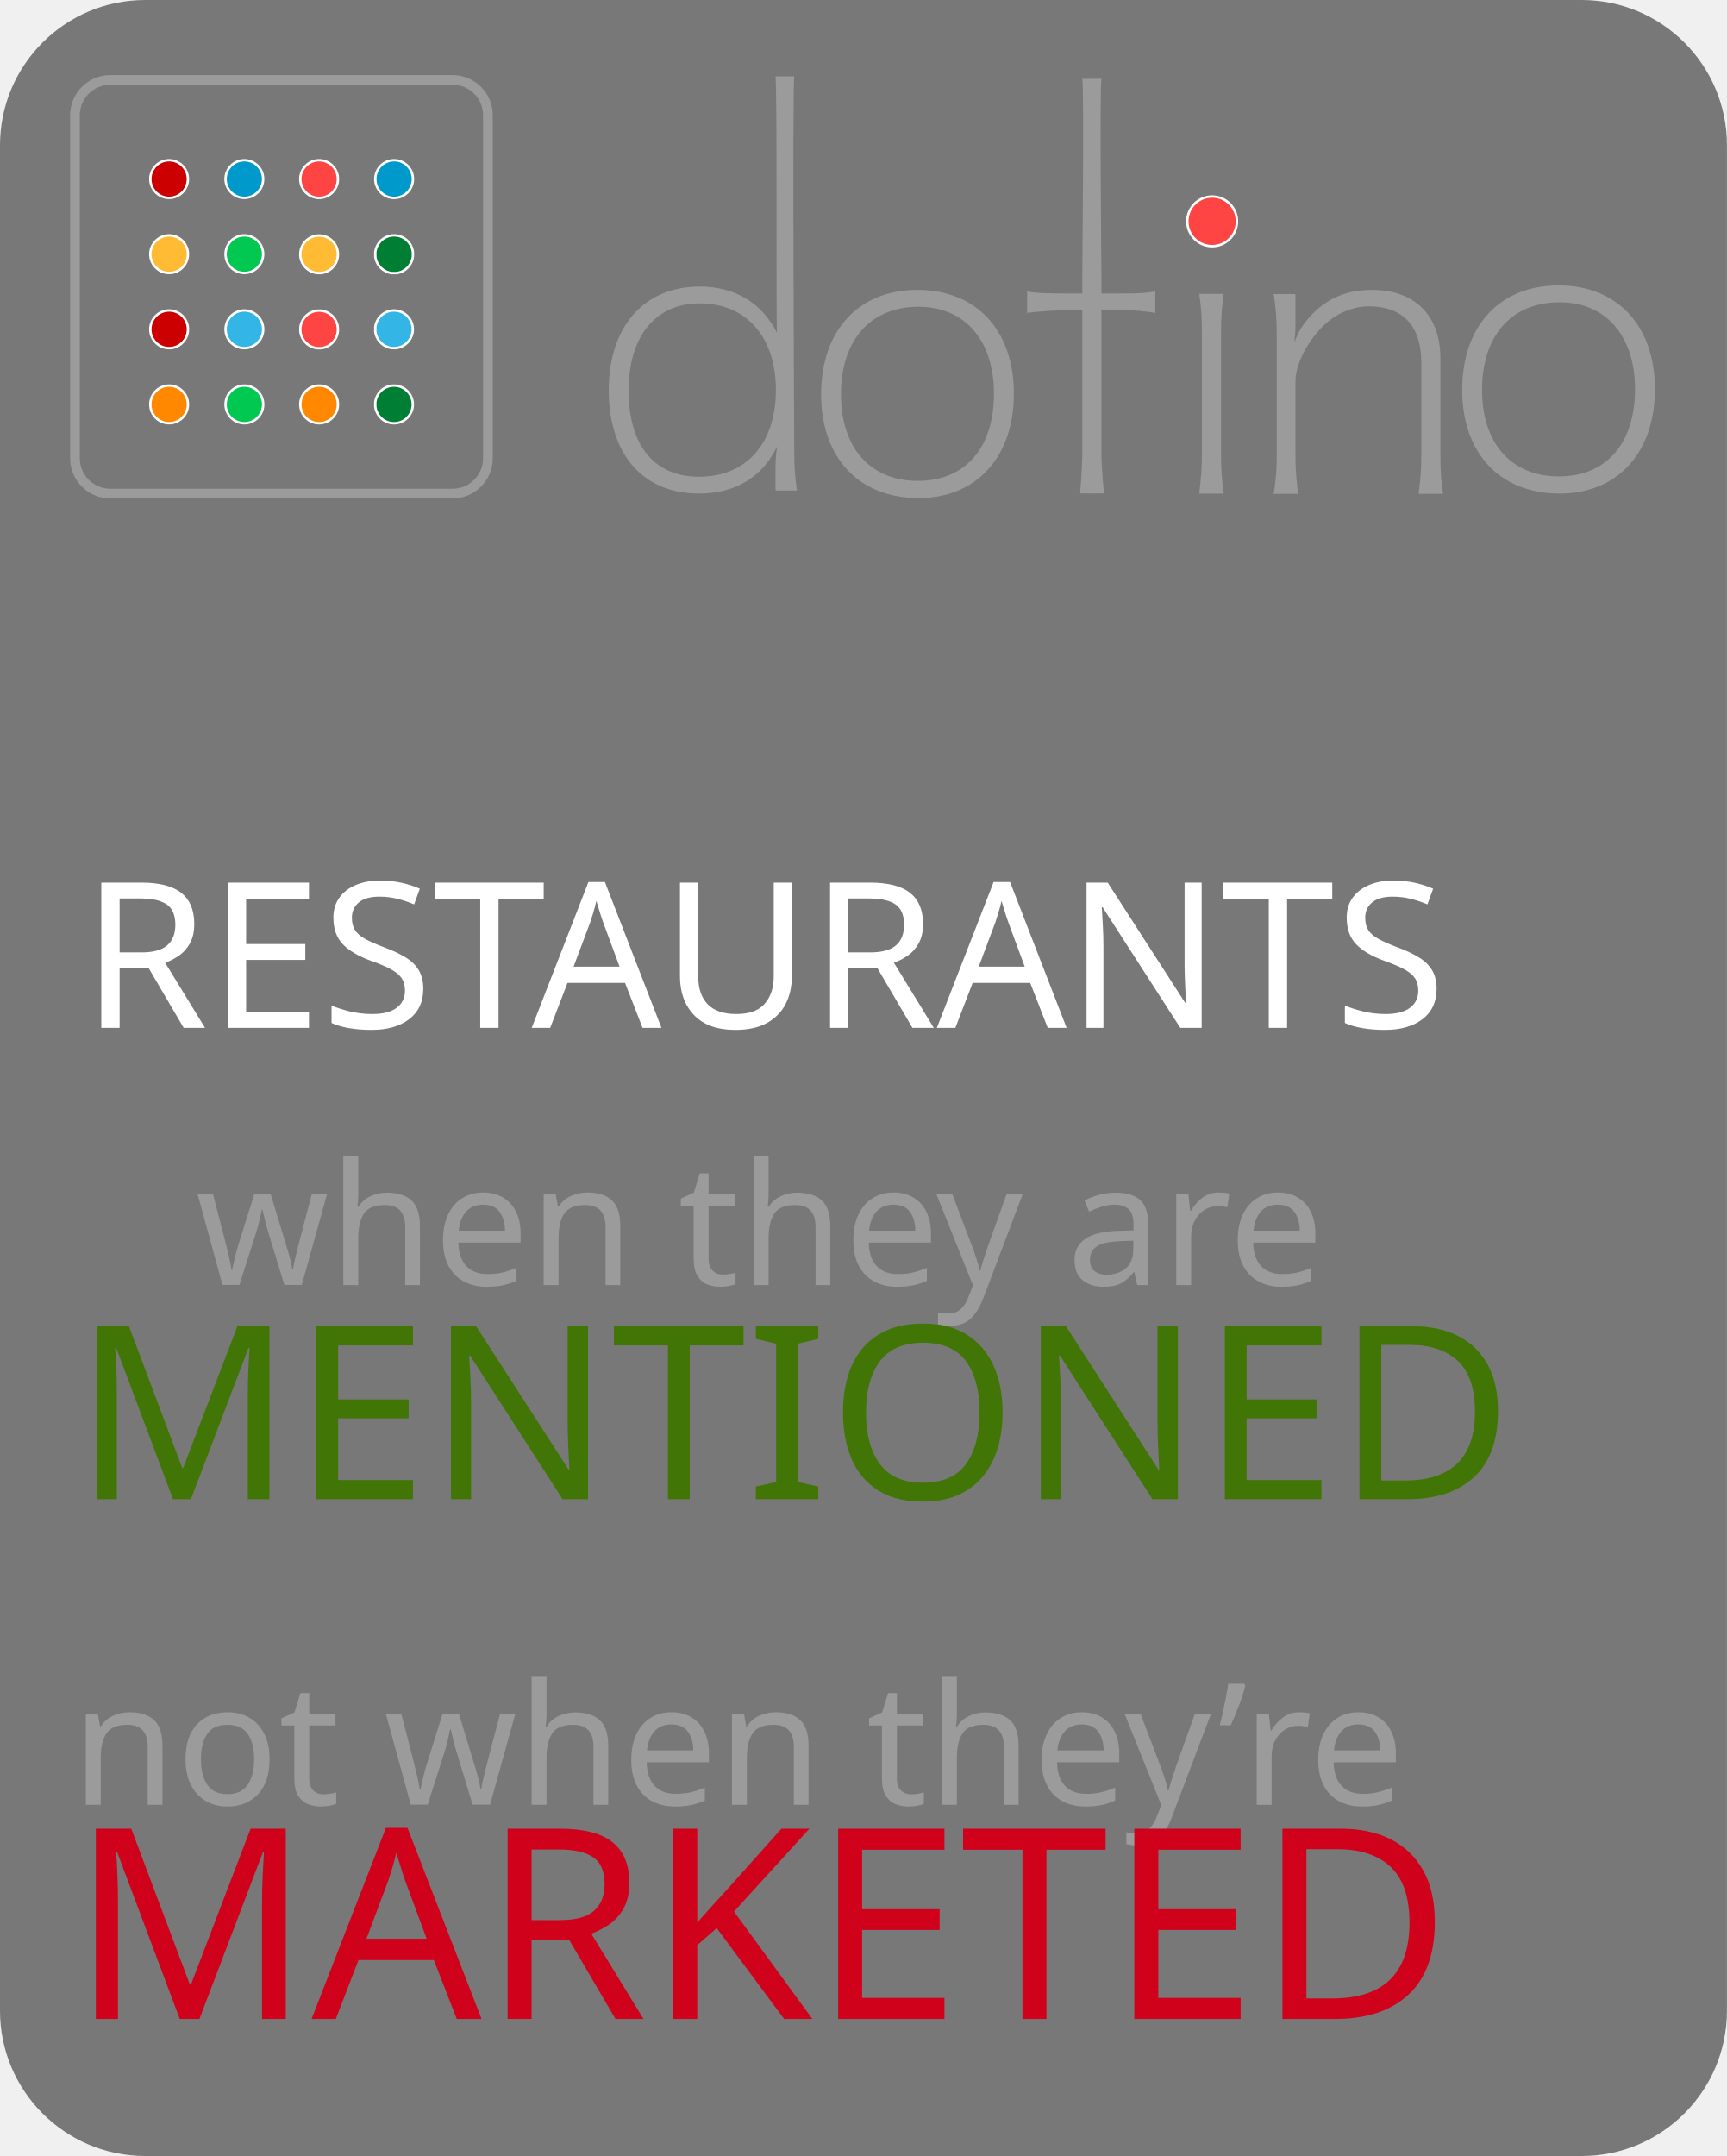
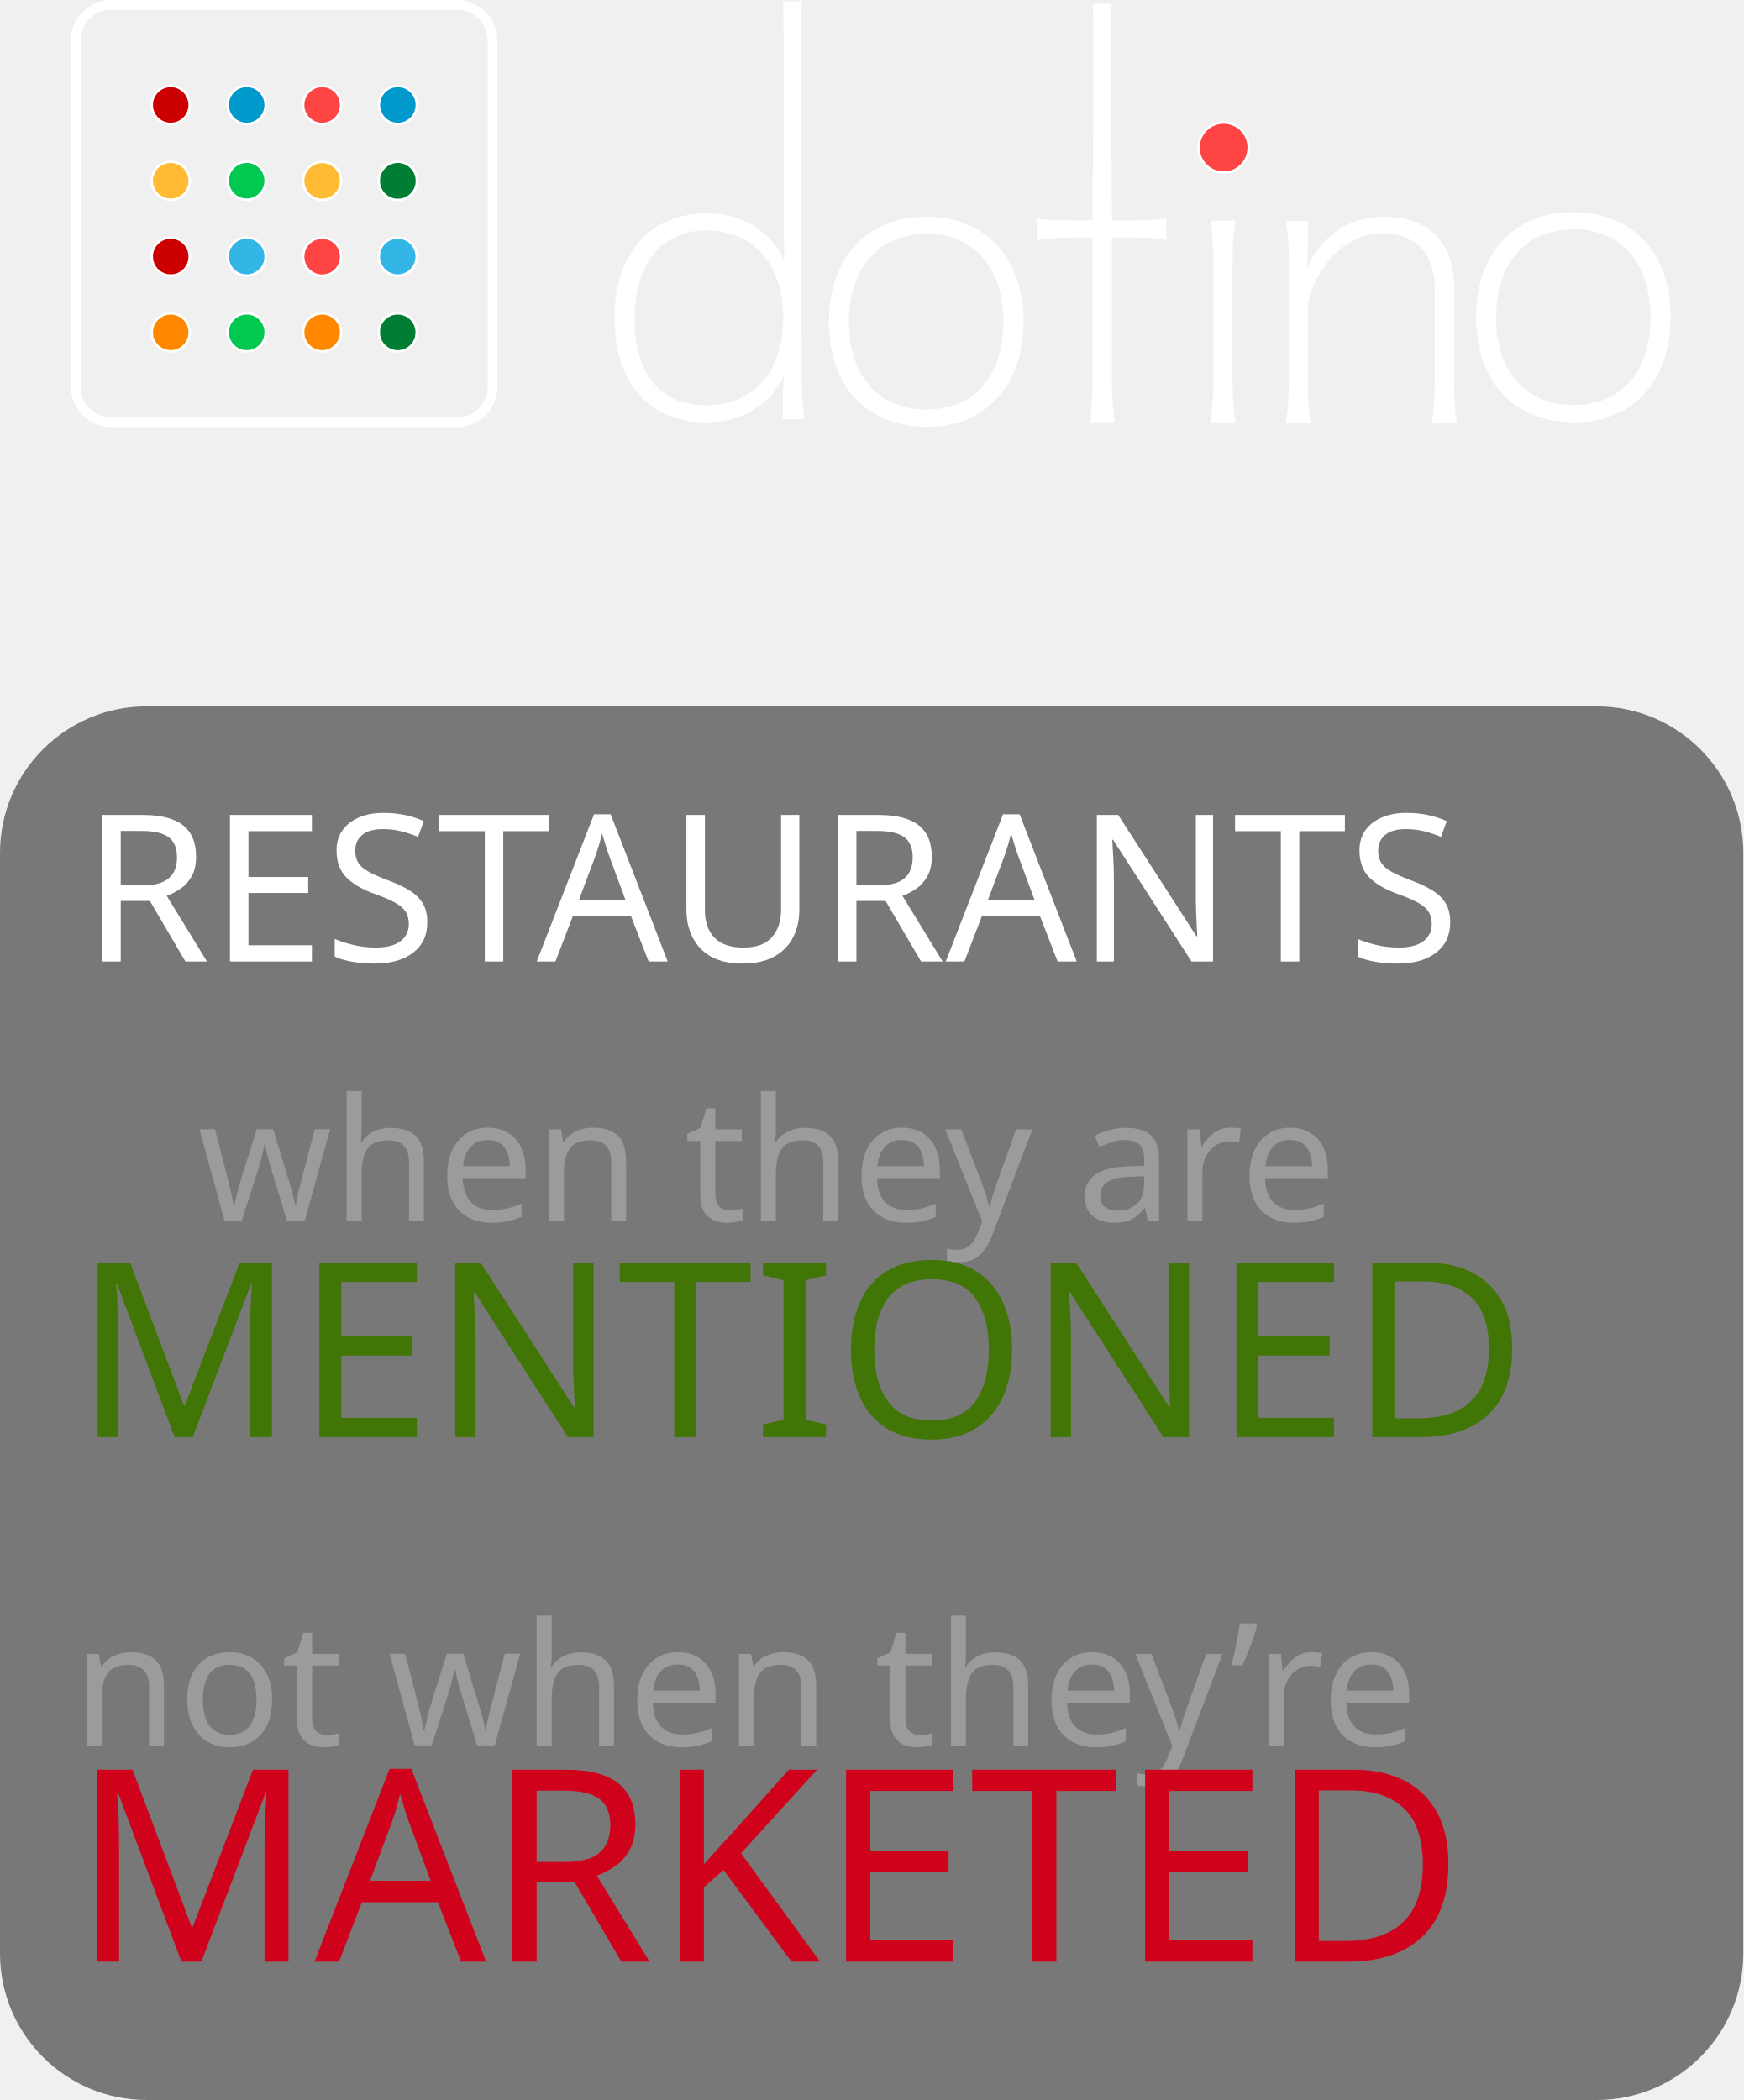
- <svg xmlns="http://www.w3.org/2000/svg" xmlns:xlink="http://www.w3.org/1999/xlink" width="3566px" height="4451px" viewBox="0 0 3566 4451" version="1.1">
+ <svg xmlns="http://www.w3.org/2000/svg" xmlns:xlink="http://www.w3.org/1999/xlink" width="3566px" height="4296px" viewBox="0 0 3566 4296" version="1.1">
  <defs>
    <rect id="path-1" x="0.795" y="0" width="872.746" height="874" rx="83" />
    <mask id="mask-2" maskContentUnits="userSpaceOnUse" maskUnits="objectBoundingBox" x="0" y="0" width="872.746" height="874" fill="white">
      <use xlink:href="#path-1" />
    </mask>
  </defs>
  <g id="Page-2" stroke="none" stroke-width="1" fill="none" fill-rule="evenodd">
    <g id="Group-2">
-       <rect id="Rectangle-3" fill-opacity="0.5" fill="#000000" x="0" y="0" width="3566" height="4451" rx="300" />
-       <g id="Group-4" transform="translate(1257.008, 157.6012)">
-         <path d="M344.313,855.09 L344.313,811.634 C344.313,795.832 345.103,782.4 347.472,764.227 C318.253,826.646 261.394,861.41 186.371,861.41 C71.074,861.41 -2.27373675e-13,780.82 -2.27373675e-13,648.081 C-2.27373675e-13,516.924 72.653,433.962 187.951,433.962 C260.604,433.962 316.673,467.937 347.472,529.565 C345.103,509.023 348.262,28.444 344.313,0 L383.009,0 C379.06,28.444 383.009,771.338 383.009,771.338 C383.009,807.683 384.588,825.856 388.537,855.09 L344.313,855.09 Z M41.065,648.872 C41.065,761.857 93.975,826.646 186.371,826.646 C284.295,826.646 345.103,757.906 345.103,647.291 C345.103,538.257 284.295,468.727 187.951,468.727 C96.345,468.727 41.065,536.676 41.065,648.872 Z M639.93,870.644 C516.735,870.644 438.554,787.682 438.554,656.525 C438.554,524.577 515.945,440.825 637.561,440.825 C759.176,440.825 836.567,524.577 836.567,654.944 C836.567,786.102 759.176,870.644 639.93,870.644 Z M639.851,475.681 C540.348,475.681 479.54,544.421 479.54,656.616 C479.54,767.231 540.348,835.18 638.272,835.18 C736.196,835.18 795.424,767.231 795.424,655.036 C795.424,545.211 735.406,475.681 639.851,475.681 Z M977.883,483.053 L977.883,779.089 C977.883,806.02 973.423,861.117 973.423,861.117 L1022.535,861.117 C1022.535,861.117 1017.369,806.424 1017.369,779.089 L1017.369,483.053 L1056.854,483.053 C1094.76,483.053 1102.532,484.382 1128.592,488.332 L1128.592,444.086 C1101.742,448.037 1094.76,448.288 1057.644,448.288 L1017.369,448.288 L1017.369,415.103 C1017.369,383.499 1013.42,28.039 1017.369,5.126 L977.883,5.126 C981.832,29.619 977.883,385.079 977.883,415.103 L977.883,448.288 L945.505,448.288 C910.758,448.288 885.362,448.037 864.04,444.086 L864.04,488.332 C889.31,485.172 918.655,483.053 945.505,483.053 L977.883,483.053 Z M1219.344,449.027 C1223.292,476.68 1224.872,496.433 1224.872,531.198 L1224.872,779.292 C1224.872,807.735 1223.292,828.278 1219.344,861.463 L1269.885,861.463 C1265.936,831.439 1264.357,811.686 1264.357,779.292 L1264.357,531.988 C1264.357,495.643 1265.936,475.89 1269.885,449.027 L1219.344,449.027 Z M1418.056,449.516 L1373.042,449.516 C1377.781,479.541 1379.36,501.664 1379.36,531.688 L1379.36,779.781 C1379.36,812.176 1377.781,833.509 1373.042,861.953 L1423.584,861.953 C1419.635,831.928 1418.056,812.176 1418.056,779.781 L1418.056,629.661 C1418.056,590.156 1449.644,534.058 1489.13,503.244 C1511.242,485.861 1542.04,474.8 1568.89,474.8 C1639.964,474.8 1677.87,515.095 1677.87,590.946 L1677.87,779.781 C1677.87,811.386 1676.291,831.928 1672.342,861.953 L1722.884,861.953 C1718.935,837.459 1717.356,818.497 1717.356,780.571 L1717.356,582.255 C1717.356,493.762 1664.445,440.825 1575.998,440.825 C1522.297,440.825 1481.233,458.998 1447.275,496.923 C1432.271,513.515 1425.163,525.367 1415.687,549.07 C1417.266,534.848 1418.056,524.577 1418.056,514.305 L1418.056,449.516 Z M1963.7,861.417 C1840.506,861.417 1762.324,778.456 1762.324,647.298 C1762.324,515.35 1839.716,431.599 1961.331,431.599 C2082.946,431.599 2160.338,515.35 2160.338,645.718 C2160.338,776.876 2082.946,861.417 1963.7,861.417 Z M1963.622,466.455 C1864.118,466.455 1803.311,535.194 1803.311,647.389 C1803.311,758.004 1864.118,825.954 1962.042,825.954 C2059.966,825.954 2119.194,758.004 2119.194,645.809 C2119.194,535.984 2059.176,466.455 1963.622,466.455 Z" id="dotino" fill="#9B9B9B" />
+       <rect id="Rectangle-3" fill-opacity="0.5" fill="#000000" x="0" y="1445" width="3566" height="2851" rx="300" />
+       <g id="Group-4" transform="translate(1257.008, 2.60119)">
+         <path d="M344.313,855.09 L344.313,811.634 C344.313,795.832 345.103,782.4 347.472,764.227 C318.253,826.646 261.394,861.41 186.371,861.41 C71.074,861.41 -2.27373675e-13,780.82 -2.27373675e-13,648.081 C-2.27373675e-13,516.924 72.653,433.962 187.951,433.962 C260.604,433.962 316.673,467.937 347.472,529.565 C345.103,509.023 348.262,28.444 344.313,0 L383.009,0 C379.06,28.444 383.009,771.338 383.009,771.338 C383.009,807.683 384.588,825.856 388.537,855.09 L344.313,855.09 Z M41.065,648.872 C41.065,761.857 93.975,826.646 186.371,826.646 C284.295,826.646 345.103,757.906 345.103,647.291 C345.103,538.257 284.295,468.727 187.951,468.727 C96.345,468.727 41.065,536.676 41.065,648.872 Z M639.93,870.644 C516.735,870.644 438.554,787.682 438.554,656.525 C438.554,524.577 515.945,440.825 637.561,440.825 C759.176,440.825 836.567,524.577 836.567,654.944 C836.567,786.102 759.176,870.644 639.93,870.644 Z M639.851,475.681 C540.348,475.681 479.54,544.421 479.54,656.616 C479.54,767.231 540.348,835.18 638.272,835.18 C736.196,835.18 795.424,767.231 795.424,655.036 C795.424,545.211 735.406,475.681 639.851,475.681 Z M977.883,483.053 L977.883,779.089 C977.883,806.02 973.423,861.117 973.423,861.117 L1022.535,861.117 C1022.535,861.117 1017.369,806.424 1017.369,779.089 L1017.369,483.053 L1056.854,483.053 C1094.76,483.053 1102.532,484.382 1128.592,488.332 L1128.592,444.086 C1101.742,448.037 1094.76,448.288 1057.644,448.288 L1017.369,448.288 L1017.369,415.103 C1017.369,383.499 1013.42,28.039 1017.369,5.126 L977.883,5.126 C981.832,29.619 977.883,385.079 977.883,415.103 L977.883,448.288 L945.505,448.288 C910.758,448.288 885.362,448.037 864.04,444.086 L864.04,488.332 C889.31,485.172 918.655,483.053 945.505,483.053 L977.883,483.053 Z M1219.344,449.027 C1223.292,476.68 1224.872,496.433 1224.872,531.198 L1224.872,779.292 C1224.872,807.735 1223.292,828.278 1219.344,861.463 L1269.885,861.463 C1265.936,831.439 1264.357,811.686 1264.357,779.292 L1264.357,531.988 C1264.357,495.643 1265.936,475.89 1269.885,449.027 L1219.344,449.027 Z M1418.056,449.516 L1373.042,449.516 C1377.781,479.541 1379.36,501.664 1379.36,531.688 L1379.36,779.781 C1379.36,812.176 1377.781,833.509 1373.042,861.953 L1423.584,861.953 C1419.635,831.928 1418.056,812.176 1418.056,779.781 L1418.056,629.661 C1418.056,590.156 1449.644,534.058 1489.13,503.244 C1511.242,485.861 1542.04,474.8 1568.89,474.8 C1639.964,474.8 1677.87,515.095 1677.87,590.946 L1677.87,779.781 C1677.87,811.386 1676.291,831.928 1672.342,861.953 L1722.884,861.953 C1718.935,837.459 1717.356,818.497 1717.356,780.571 L1717.356,582.255 C1717.356,493.762 1664.445,440.825 1575.998,440.825 C1522.297,440.825 1481.233,458.998 1447.275,496.923 C1432.271,513.515 1425.163,525.367 1415.687,549.07 C1417.266,534.848 1418.056,524.577 1418.056,514.305 L1418.056,449.516 Z M1963.7,861.417 C1840.506,861.417 1762.324,778.456 1762.324,647.298 C1762.324,515.35 1839.716,431.599 1961.331,431.599 C2082.946,431.599 2160.338,515.35 2160.338,645.718 C2160.338,776.876 2082.946,861.417 1963.7,861.417 Z M1963.622,466.455 C1864.118,466.455 1803.311,535.194 1803.311,647.389 C1803.311,758.004 1864.118,825.954 1962.042,825.954 C2059.966,825.954 2119.194,758.004 2119.194,645.809 C2119.194,535.984 2059.176,466.455 1963.622,466.455 Z" id="dotino" fill="#FFFFFF" />
        <ellipse id="Oval-2" stroke="#FFFFFF" stroke-width="5" fill="#FF4444" cx="1245.985" cy="299.351" rx="51.233" ry="51.259" />
      </g>
-       <g id="Group-3" transform="translate(144, 155)">
-         <path d="M630.959,675.409 L630.959,684.451 C633.196,703.803 649.616,718.827 669.54,718.827 C690.992,718.827 708.382,701.412 708.382,679.93 C708.382,658.448 690.992,641.033 669.54,641.033 C649.616,641.033 633.196,656.057 630.959,675.409 Z" id="Combined-Shape" stroke="#FFFFFF" stroke-width="5" fill="#007E33" />
-         <path d="M476.104,679.723 L476.104,680.137 C476.215,701.524 493.562,718.827 514.945,718.827 C535.527,718.827 552.37,702.794 553.701,682.52 L553.701,677.34 C552.37,657.065 535.527,641.033 514.945,641.033 C493.562,641.033 476.215,658.336 476.104,679.723 Z" id="Combined-Shape" stroke="#FFFFFF" stroke-width="5" fill="#FF8800" />
-         <path d="M399.362,677.332 L399.362,682.528 C398.027,702.799 381.186,718.827 360.607,718.827 C339.155,718.827 321.765,701.412 321.765,679.93 C321.765,658.448 339.155,641.033 360.607,641.033 C381.186,641.033 398.027,657.061 399.362,677.332 Z" id="Combined-Shape" stroke="#FFFFFF" stroke-width="5" fill="#00C851" />
-         <path d="M243.991,677.332 L243.991,682.528 C242.713,701.94 227.214,717.461 207.83,718.741 L202.641,718.741 C182.399,717.405 166.394,700.539 166.394,679.93 C166.394,658.448 183.784,641.033 205.236,641.033 C225.815,641.033 242.656,657.061 243.991,677.332 Z" id="Combined-Shape" stroke="#FFFFFF" stroke-width="5" fill="#FF8800" />
-         <path d="M630.959,520.332 L630.959,529.373 C633.196,548.726 649.616,563.749 669.54,563.749 C690.992,563.749 708.382,546.335 708.382,524.853 C708.382,503.371 690.992,485.956 669.54,485.956 C649.616,485.956 633.196,500.98 630.959,520.332 Z" id="Combined-Shape" stroke="#FFFFFF" stroke-width="5" fill="#33B5E5" />
-         <path d="M399.362,522.255 L399.362,527.451 C398.027,547.721 381.186,563.749 360.607,563.749 C339.155,563.749 321.765,546.335 321.765,524.853 C321.765,503.371 339.155,485.956 360.607,485.956 C381.186,485.956 398.027,501.984 399.362,522.255 Z" id="Combined-Shape" stroke="#FFFFFF" stroke-width="5" fill="#33B5E5" />
-         <path d="M243.991,522.255 L243.991,527.451 C242.713,546.863 227.214,562.384 207.83,563.664 L202.641,563.664 C182.399,562.327 166.394,545.462 166.394,524.853 C166.394,503.371 183.784,485.956 205.236,485.956 C225.815,485.956 242.656,501.984 243.991,522.255 Z" id="Combined-Shape" stroke="#FFFFFF" stroke-width="5" fill="#CC0000" />
-         <path d="M630.959,365.459 L630.959,374.526 C633.031,392.505 647.277,406.772 665.23,408.847 L669.757,408.847 L674.284,408.847 C692.238,406.772 706.484,392.505 708.556,374.526 L708.556,365.459 C706.312,345.993 689.797,330.879 669.757,330.879 C649.717,330.879 633.202,345.993 630.959,365.459 Z" id="Combined-Shape" stroke="#FFFFFF" stroke-width="5" fill="#007E33" />
-         <path d="M360.564,408.587 C339.136,408.587 321.765,391.191 321.765,369.733 C321.765,348.274 339.136,330.879 360.564,330.879 C381.992,330.879 399.362,348.274 399.362,369.733 C399.362,391.191 381.992,408.587 360.564,408.587 Z" id="Combined-Shape" stroke="#FFFFFF" stroke-width="5" fill="#00C851" />
-         <path d="M243.991,367.177 L243.991,372.373 C242.713,391.786 227.214,407.307 207.83,408.587 L202.641,408.587 C182.399,407.25 166.394,390.384 166.394,369.775 C166.394,348.293 183.784,330.879 205.236,330.879 C225.815,330.879 242.656,346.907 243.991,367.177 Z" id="Combined-Shape" stroke="#FFFFFF" stroke-width="5" fill="#FFBB33" />
-         <path d="M553.701,367.437 L553.701,372.633 C552.423,392.045 536.924,407.567 517.54,408.847 L512.351,408.847 C492.109,407.51 476.104,390.644 476.104,370.035 C476.104,348.553 493.494,331.138 514.945,331.138 C535.525,331.138 552.366,347.166 553.701,367.437 Z" id="Combined-Shape" stroke="#FFFFFF" stroke-width="5" fill="#FFBB33" />
-         <path d="M708.556,212.1 L708.556,217.296 C707.277,236.708 691.779,252.229 672.394,253.51 L667.206,253.51 C646.964,252.173 630.959,235.307 630.959,214.698 C630.959,193.216 648.349,175.801 669.8,175.801 C690.38,175.801 707.221,191.829 708.556,212.1 Z" id="Combined-Shape" stroke="#FFFFFF" stroke-width="5" fill="#0099CC" />
-         <path d="M553.701,212.1 L553.701,217.296 C552.423,236.708 536.924,252.229 517.54,253.51 L512.351,253.51 C492.109,252.173 476.104,235.307 476.104,214.698 C476.104,193.216 493.494,175.801 514.945,175.801 C535.525,175.801 552.366,191.829 553.701,212.1 Z" id="Combined-Shape" stroke="#FFFFFF" stroke-width="5" fill="#FF4444" />
-         <path d="M553.701,522.514 L553.701,527.711 C552.423,547.123 536.924,562.644 517.54,563.924 L512.351,563.924 C492.109,562.587 476.104,545.722 476.104,525.113 C476.104,503.63 493.494,486.216 514.945,486.216 C535.525,486.216 552.366,502.244 553.701,522.514 Z" id="Combined-Shape" stroke="#FFFFFF" stroke-width="5" fill="#FF4444" />
-         <path d="M205.193,253.51 C183.765,253.51 166.394,236.114 166.394,214.655 C166.394,193.197 183.765,175.801 205.193,175.801 C226.621,175.801 243.991,193.197 243.991,214.655 C243.991,236.114 226.621,253.51 205.193,253.51 Z" id="Combined-Shape" stroke="#FFFFFF" stroke-width="5" fill="#CC0000" />
-         <path d="M360.564,253.51 C339.136,253.51 321.765,236.114 321.765,214.655 C321.765,193.197 339.136,175.801 360.564,175.801 C381.992,175.801 399.362,193.197 399.362,214.655 C399.362,236.114 381.992,253.51 360.564,253.51 Z" id="Combined-Shape" stroke="#FFFFFF" stroke-width="5" fill="#0099CC" />
-         <use id="Rectangle-4" stroke="#9B9B9B" mask="url(#mask-2)" stroke-width="40" xlink:href="#path-1" />
+       <g id="Group-3" transform="translate(144, 0)" stroke="#FFFFFF">
+         <path d="M630.959,675.409 L630.959,684.451 C633.196,703.803 649.616,718.827 669.54,718.827 C690.992,718.827 708.382,701.412 708.382,679.93 C708.382,658.448 690.992,641.033 669.54,641.033 C649.616,641.033 633.196,656.057 630.959,675.409 Z" id="Combined-Shape" stroke-width="5" fill="#007E33" />
+         <path d="M476.104,679.723 L476.104,680.137 C476.215,701.524 493.562,718.827 514.945,718.827 C535.527,718.827 552.37,702.794 553.701,682.52 L553.701,677.34 C552.37,657.065 535.527,641.033 514.945,641.033 C493.562,641.033 476.215,658.336 476.104,679.723 Z" id="Combined-Shape" stroke-width="5" fill="#FF8800" />
+         <path d="M399.362,677.332 L399.362,682.528 C398.027,702.799 381.186,718.827 360.607,718.827 C339.155,718.827 321.765,701.412 321.765,679.93 C321.765,658.448 339.155,641.033 360.607,641.033 C381.186,641.033 398.027,657.061 399.362,677.332 Z" id="Combined-Shape" stroke-width="5" fill="#00C851" />
+         <path d="M243.991,677.332 L243.991,682.528 C242.713,701.94 227.214,717.461 207.83,718.741 L202.641,718.741 C182.399,717.405 166.394,700.539 166.394,679.93 C166.394,658.448 183.784,641.033 205.236,641.033 C225.815,641.033 242.656,657.061 243.991,677.332 Z" id="Combined-Shape" stroke-width="5" fill="#FF8800" />
+         <path d="M630.959,520.332 L630.959,529.373 C633.196,548.726 649.616,563.749 669.54,563.749 C690.992,563.749 708.382,546.335 708.382,524.853 C708.382,503.371 690.992,485.956 669.54,485.956 C649.616,485.956 633.196,500.98 630.959,520.332 Z" id="Combined-Shape" stroke-width="5" fill="#33B5E5" />
+         <path d="M399.362,522.255 L399.362,527.451 C398.027,547.721 381.186,563.749 360.607,563.749 C339.155,563.749 321.765,546.335 321.765,524.853 C321.765,503.371 339.155,485.956 360.607,485.956 C381.186,485.956 398.027,501.984 399.362,522.255 Z" id="Combined-Shape" stroke-width="5" fill="#33B5E5" />
+         <path d="M243.991,522.255 L243.991,527.451 C242.713,546.863 227.214,562.384 207.83,563.664 L202.641,563.664 C182.399,562.327 166.394,545.462 166.394,524.853 C166.394,503.371 183.784,485.956 205.236,485.956 C225.815,485.956 242.656,501.984 243.991,522.255 Z" id="Combined-Shape" stroke-width="5" fill="#CC0000" />
+         <path d="M630.959,365.459 L630.959,374.526 C633.031,392.505 647.277,406.772 665.23,408.847 L669.757,408.847 L674.284,408.847 C692.238,406.772 706.484,392.505 708.556,374.526 L708.556,365.459 C706.312,345.993 689.797,330.879 669.757,330.879 C649.717,330.879 633.202,345.993 630.959,365.459 Z" id="Combined-Shape" stroke-width="5" fill="#007E33" />
+         <path d="M360.564,408.587 C339.136,408.587 321.765,391.191 321.765,369.733 C321.765,348.274 339.136,330.879 360.564,330.879 C381.992,330.879 399.362,348.274 399.362,369.733 C399.362,391.191 381.992,408.587 360.564,408.587 Z" id="Combined-Shape" stroke-width="5" fill="#00C851" />
+         <path d="M243.991,367.177 L243.991,372.373 C242.713,391.786 227.214,407.307 207.83,408.587 L202.641,408.587 C182.399,407.25 166.394,390.384 166.394,369.775 C166.394,348.293 183.784,330.879 205.236,330.879 C225.815,330.879 242.656,346.907 243.991,367.177 Z" id="Combined-Shape" stroke-width="5" fill="#FFBB33" />
+         <path d="M553.701,367.437 L553.701,372.633 C552.423,392.045 536.924,407.567 517.54,408.847 L512.351,408.847 C492.109,407.51 476.104,390.644 476.104,370.035 C476.104,348.553 493.494,331.138 514.945,331.138 C535.525,331.138 552.366,347.166 553.701,367.437 Z" id="Combined-Shape" stroke-width="5" fill="#FFBB33" />
+         <path d="M708.556,212.1 L708.556,217.296 C707.277,236.708 691.779,252.229 672.394,253.51 L667.206,253.51 C646.964,252.173 630.959,235.307 630.959,214.698 C630.959,193.216 648.349,175.801 669.8,175.801 C690.38,175.801 707.221,191.829 708.556,212.1 Z" id="Combined-Shape" stroke-width="5" fill="#0099CC" />
+         <path d="M553.701,212.1 L553.701,217.296 C552.423,236.708 536.924,252.229 517.54,253.51 L512.351,253.51 C492.109,252.173 476.104,235.307 476.104,214.698 C476.104,193.216 493.494,175.801 514.945,175.801 C535.525,175.801 552.366,191.829 553.701,212.1 Z" id="Combined-Shape" stroke-width="5" fill="#FF4444" />
+         <path d="M553.701,522.514 L553.701,527.711 C552.423,547.123 536.924,562.644 517.54,563.924 L512.351,563.924 C492.109,562.587 476.104,545.722 476.104,525.113 C476.104,503.63 493.494,486.216 514.945,486.216 C535.525,486.216 552.366,502.244 553.701,522.514 Z" id="Combined-Shape" stroke-width="5" fill="#FF4444" />
+         <path d="M205.193,253.51 C183.765,253.51 166.394,236.114 166.394,214.655 C166.394,193.197 183.765,175.801 205.193,175.801 C226.621,175.801 243.991,193.197 243.991,214.655 C243.991,236.114 226.621,253.51 205.193,253.51 Z" id="Combined-Shape" stroke-width="5" fill="#CC0000" />
+         <path d="M360.564,253.51 C339.136,253.51 321.765,236.114 321.765,214.655 C321.765,193.197 339.136,175.801 360.564,175.801 C381.992,175.801 399.362,193.197 399.362,214.655 C399.362,236.114 381.992,253.51 360.564,253.51 Z" id="Combined-Shape" stroke-width="5" fill="#0099CC" />
+         <use id="Rectangle-4" mask="url(#mask-2)" stroke-width="40" xlink:href="#path-1" />
      </g>
      <text id="RESTAURANTS-when-the" font-family="Chalkduster" font-size="420" font-weight="normal">
-         <tspan x="1783" y="1591" fill="#FFFFFF" />
-         <tspan x="168.436" y="2122" fill="#FFFFFF">RESTAURANTS</tspan>
-         <tspan x="3397.564" y="2122" font-size="350" fill="#FFFFFF" />
-         <tspan x="404.077" y="2653" font-size="350" fill="#9B9B9B">when they are</tspan>
-         <tspan x="3161.923" y="2653" font-size="350" fill="#FFFFFF" />
-         <tspan x="151.232" y="3095" font-size="500" fill="#417505">MENTIONED</tspan>
-         <tspan x="3414.768" y="3095" font-size="350" fill="#FFFFFF" />
-         <tspan x="147.475" y="3726" font-size="350" fill="#9B9B9B">not when they’re</tspan>
-         <tspan x="144.547" y="4168" font-size="550" fill="#D0011B">MARKETED</tspan>
+         <tspan x="1783" y="1436" fill="#FFFFFF" />
+         <tspan x="168.436" y="1967" fill="#FFFFFF">RESTAURANTS</tspan>
+         <tspan x="3397.564" y="1967" font-size="350" fill="#FFFFFF" />
+         <tspan x="404.077" y="2498" font-size="350" fill="#9B9B9B">when they are</tspan>
+         <tspan x="3161.923" y="2498" font-size="350" fill="#FFFFFF" />
+         <tspan x="151.232" y="2940" font-size="500" fill="#417505">MENTIONED</tspan>
+         <tspan x="3414.768" y="2940" font-size="350" fill="#FFFFFF" />
+         <tspan x="147.475" y="3571" font-size="350" fill="#9B9B9B">not when they’re</tspan>
+         <tspan x="144.547" y="4013" font-size="550" fill="#D0011B">MARKETED</tspan>
      </text>
    </g>
  </g>
</svg>
